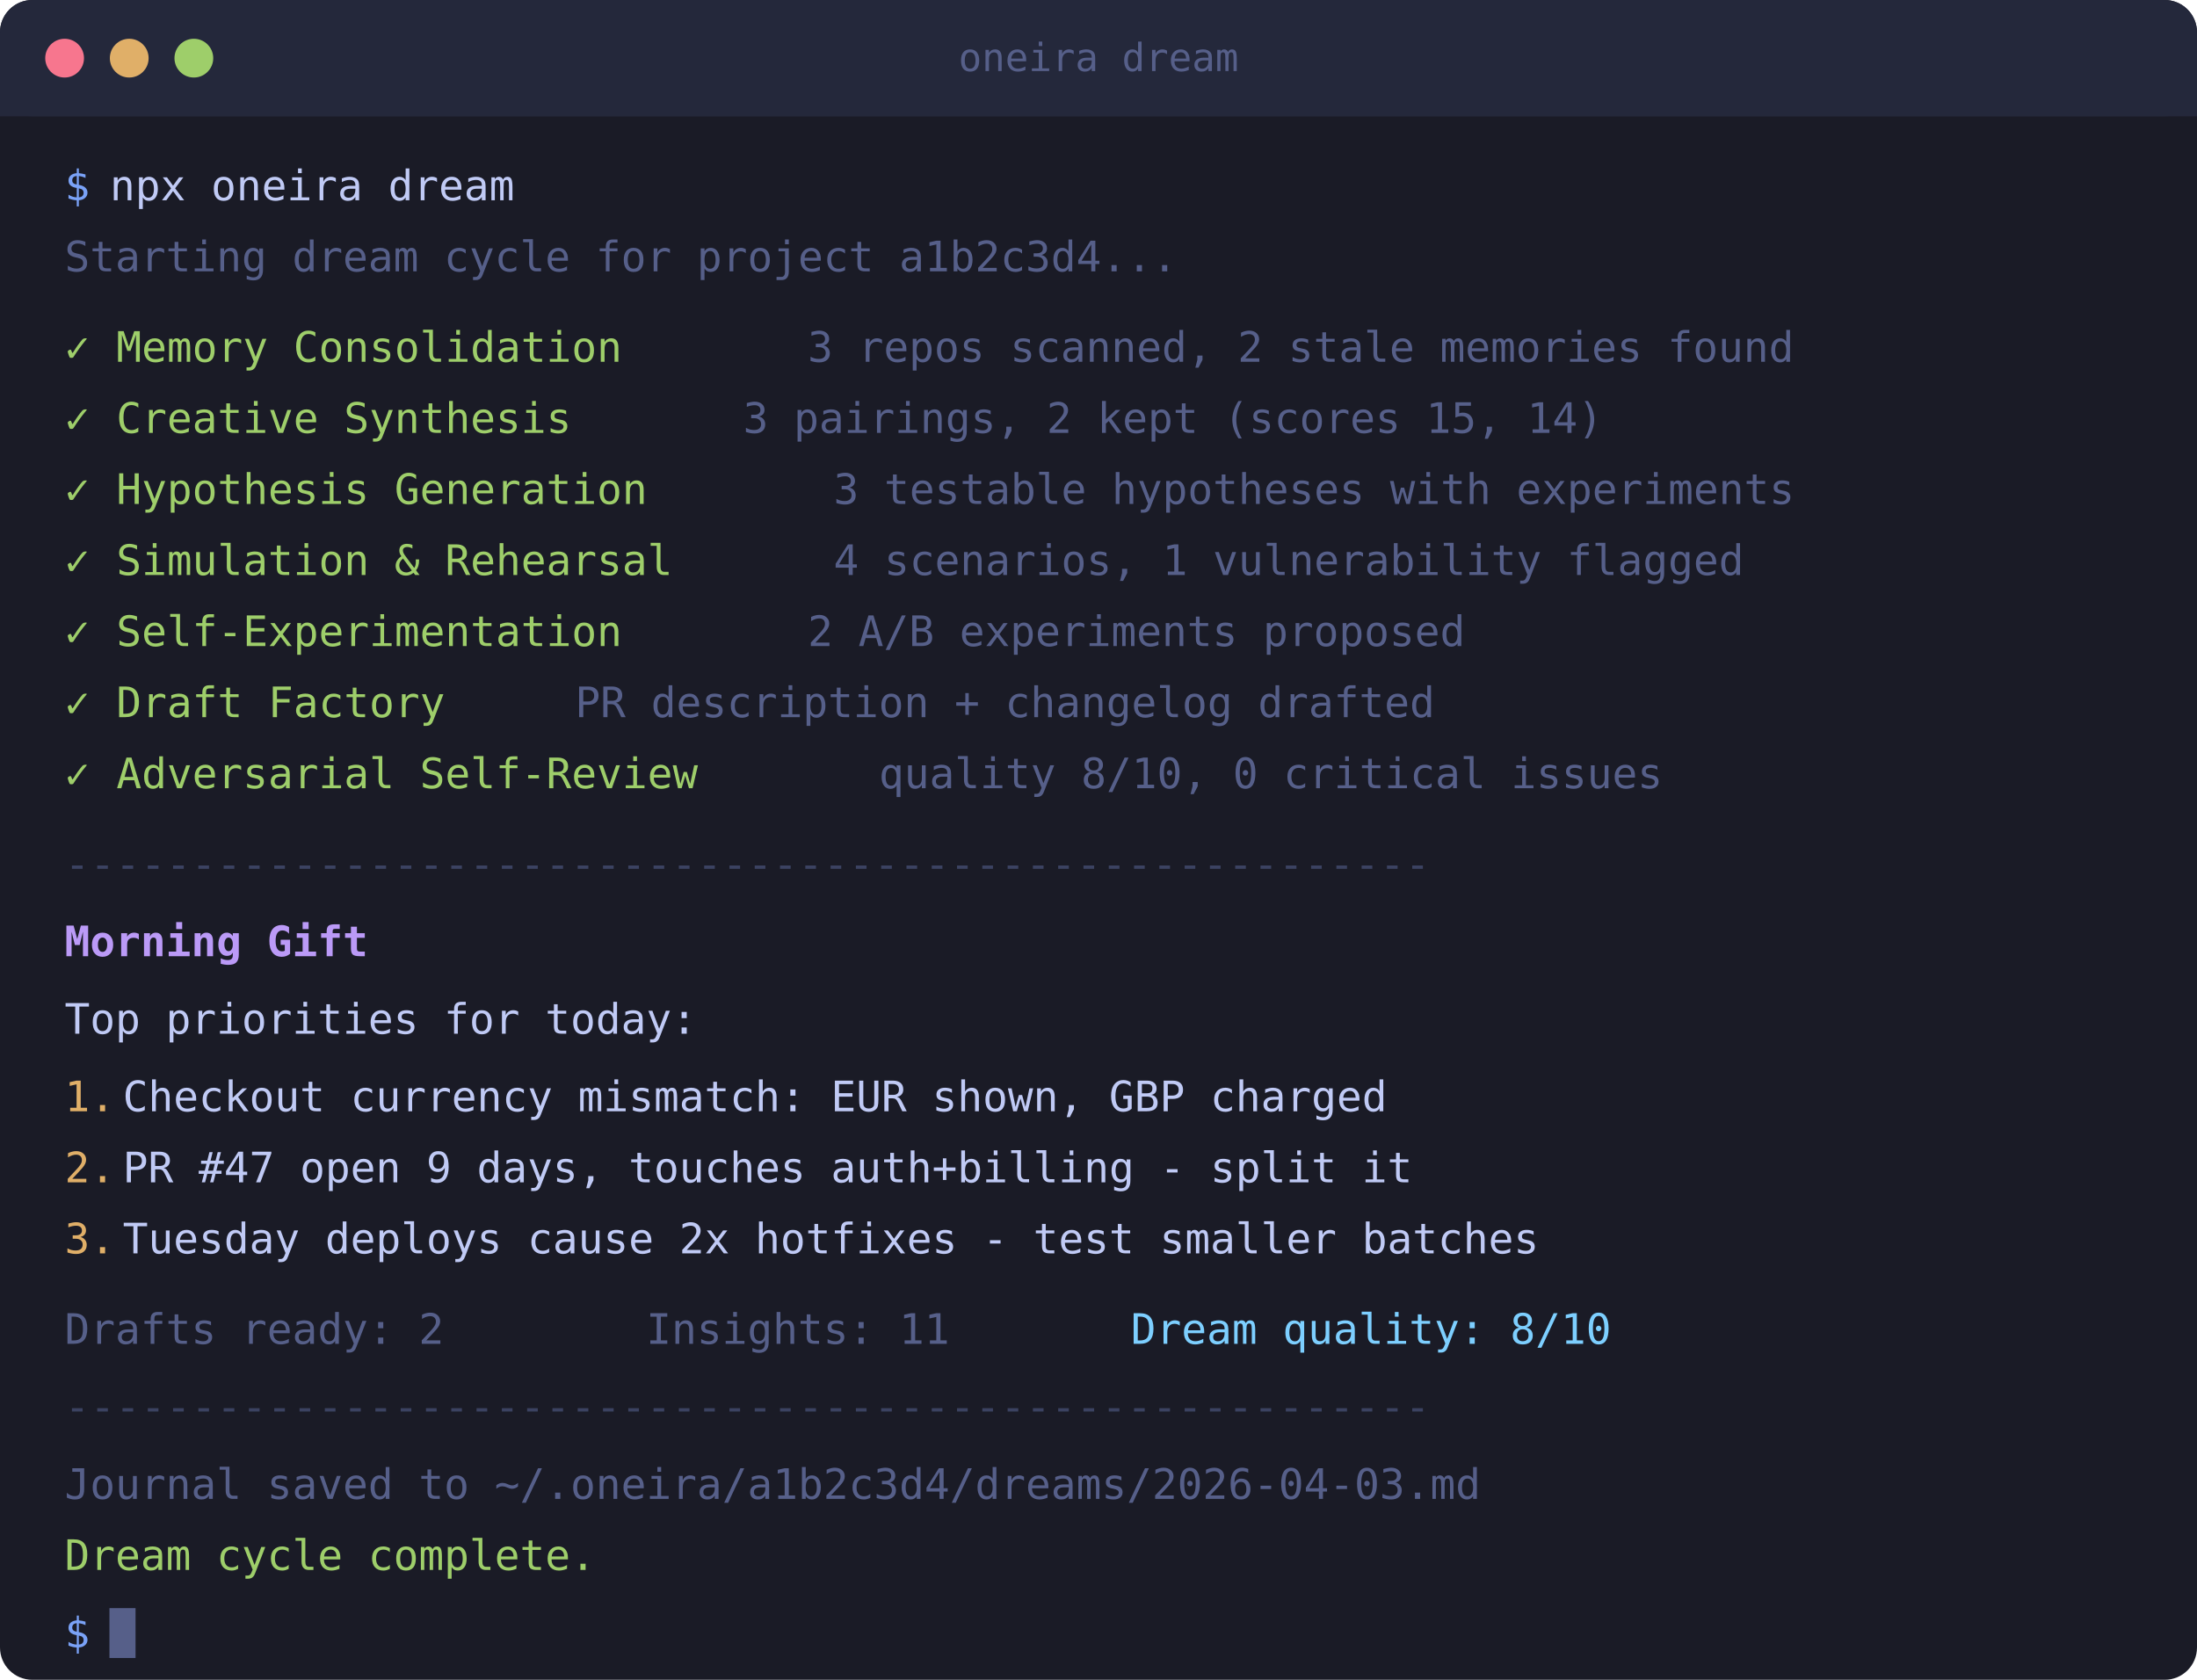
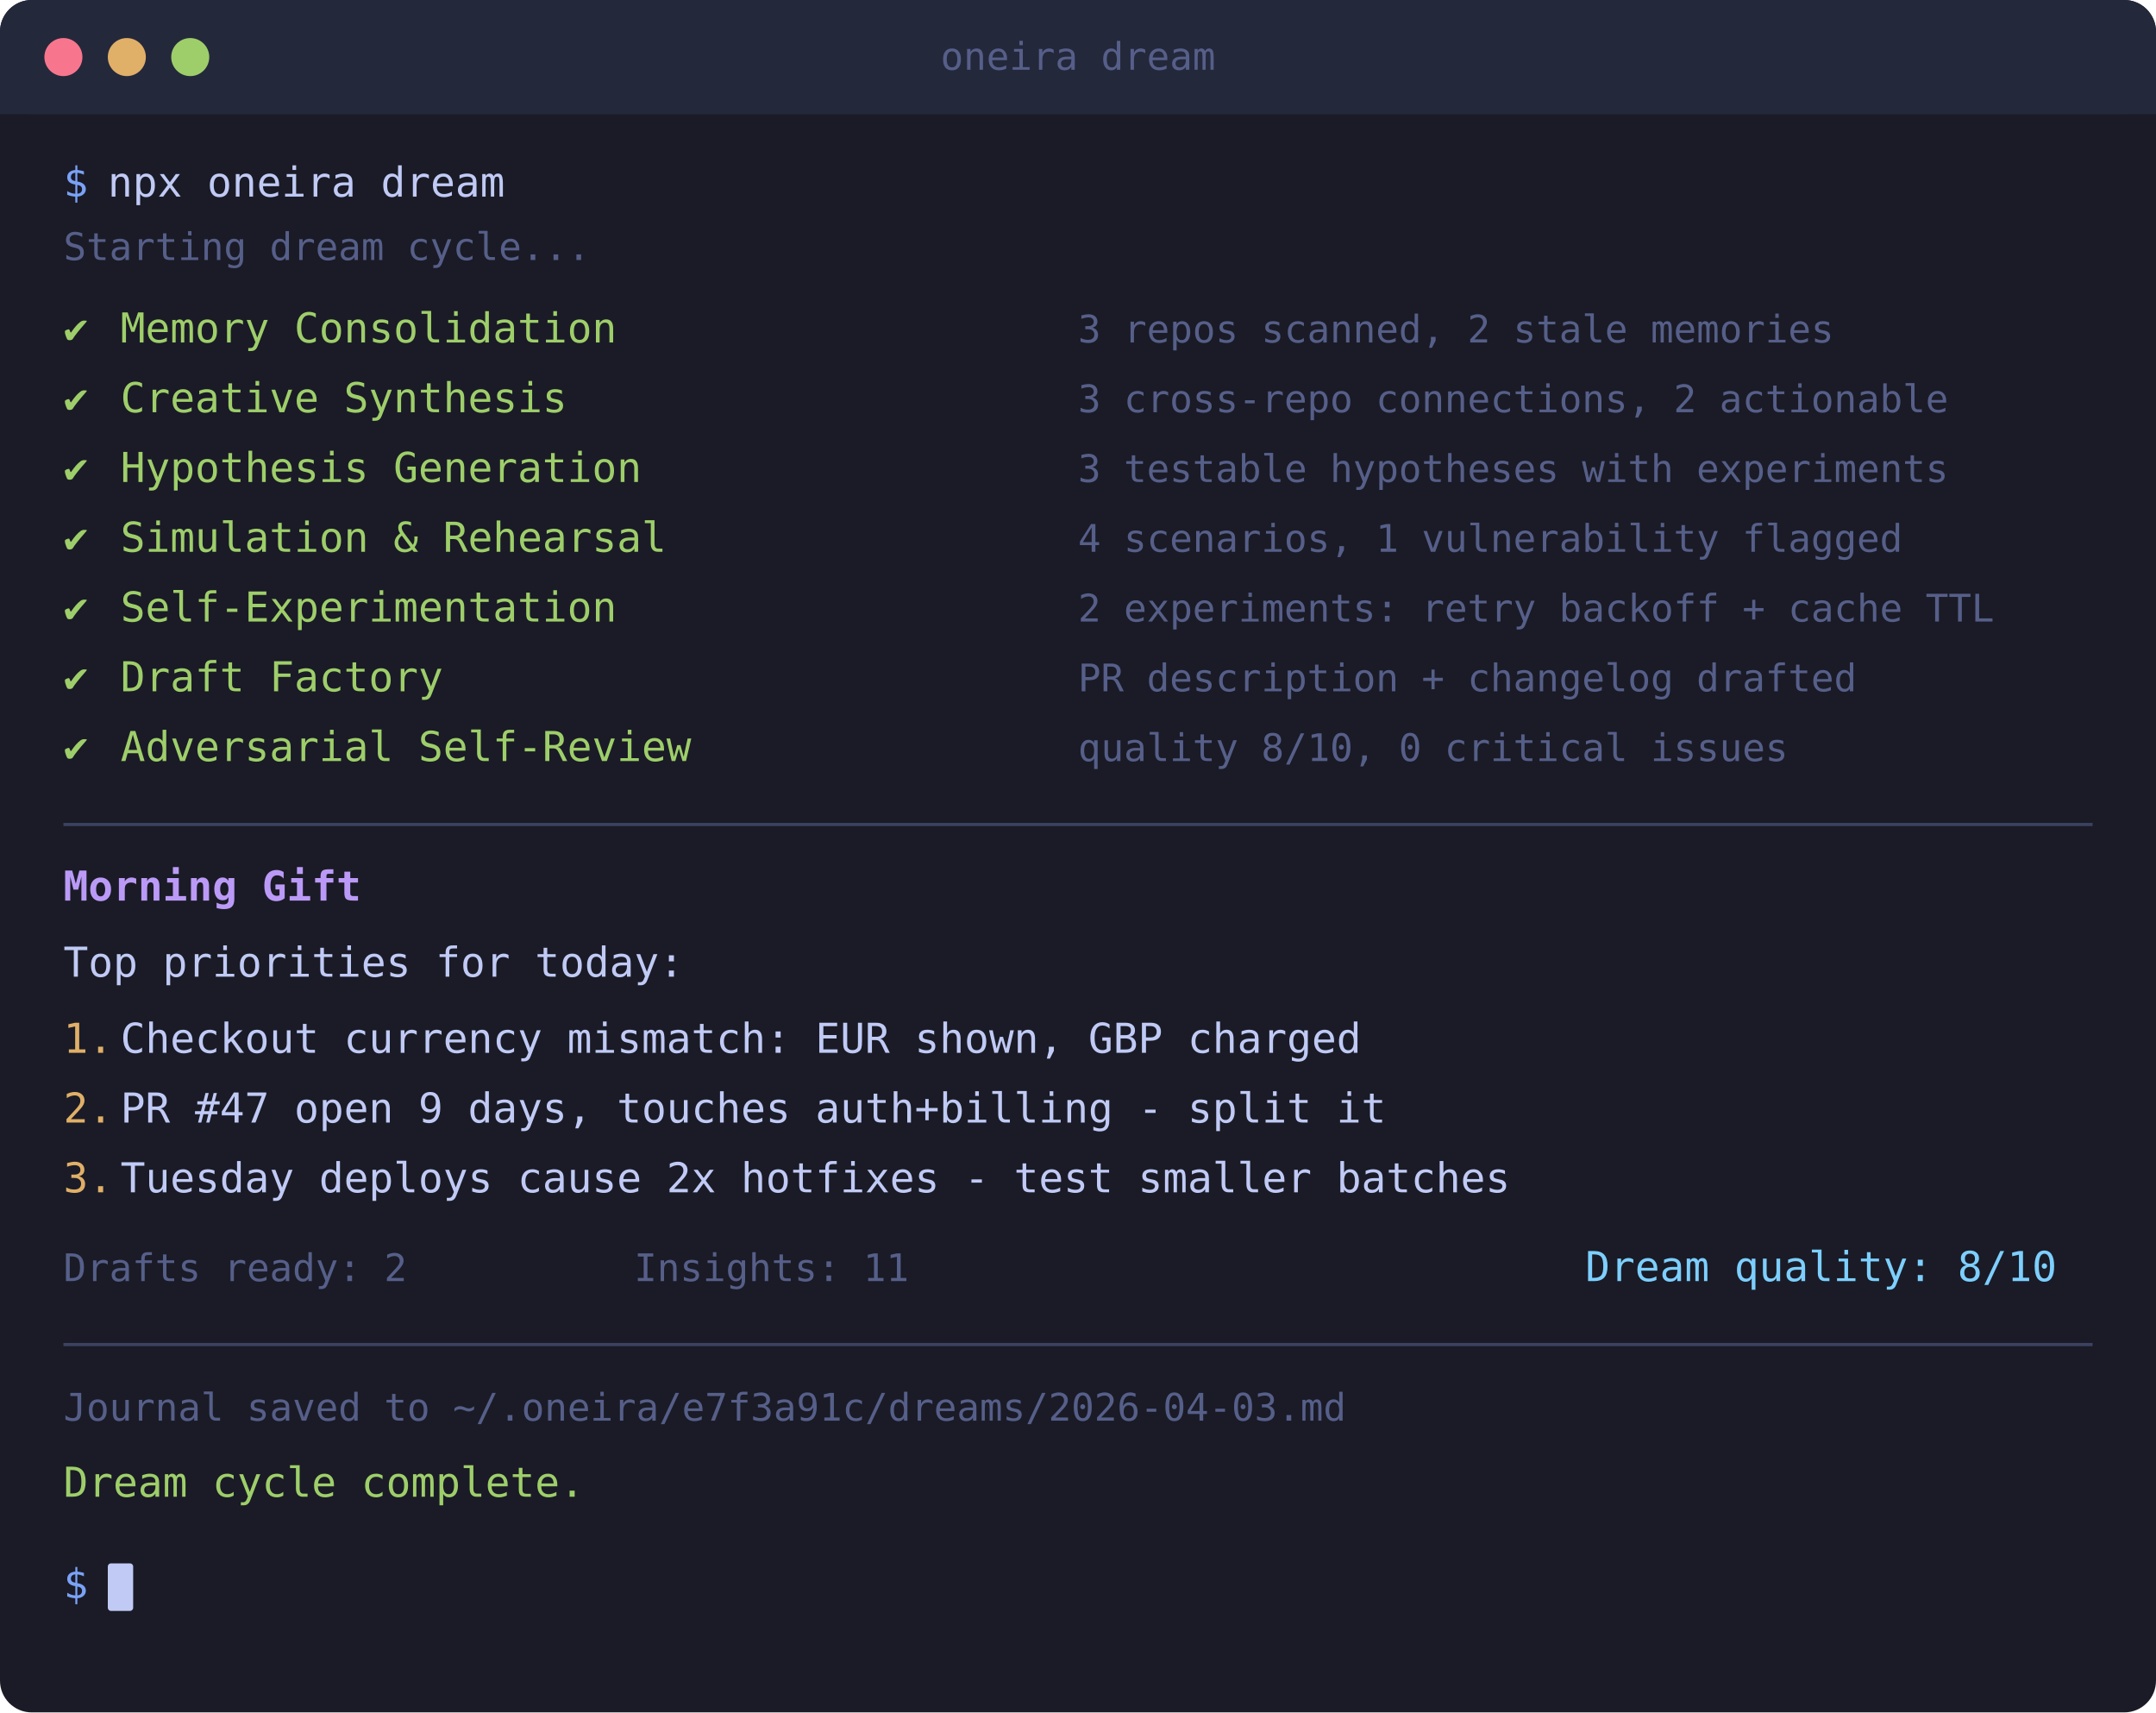
- <svg xmlns="http://www.w3.org/2000/svg" width="680" height="520" viewBox="0 0 680 520">
+ <svg xmlns="http://www.w3.org/2000/svg" width="680" height="540" viewBox="0 0 680 540">
  <defs>
    <style>
      .bg { fill: #1a1b26; }
      .titlebar { fill: #24283b; }
      .btn-close { fill: #f7768e; }
      .btn-min { fill: #e0af68; }
      .btn-max { fill: #9ece6a; }
      .title { fill: #565f89; font-family: ui-monospace, 'SF Mono', Menlo, monospace; font-size: 12px; }
      .prompt { fill: #7aa2f7; font-family: ui-monospace, 'SF Mono', Menlo, monospace; font-size: 13px; }
      .cmd { fill: #c0caf5; font-family: ui-monospace, 'SF Mono', Menlo, monospace; font-size: 13px; }
-       .dim { fill: #565f89; font-family: ui-monospace, 'SF Mono', Menlo, monospace; font-size: 13px; }
+       .dim { fill: #565f89; font-family: ui-monospace, 'SF Mono', Menlo, monospace; font-size: 12px; }
      .phase { fill: #9ece6a; font-family: ui-monospace, 'SF Mono', Menlo, monospace; font-size: 13px; }
      .check { fill: #9ece6a; font-family: ui-monospace, 'SF Mono', Menlo, monospace; font-size: 13px; }
      .heading { fill: #bb9af7; font-family: ui-monospace, 'SF Mono', Menlo, monospace; font-size: 13px; font-weight: bold; }
      .priority { fill: #e0af68; font-family: ui-monospace, 'SF Mono', Menlo, monospace; font-size: 13px; }
      .insight { fill: #c0caf5; font-family: ui-monospace, 'SF Mono', Menlo, monospace; font-size: 13px; }
      .score { fill: #7dcfff; font-family: ui-monospace, 'SF Mono', Menlo, monospace; font-size: 13px; }
-       .separator { fill: #3b4261; font-family: ui-monospace, 'SF Mono', Menlo, monospace; font-size: 13px; }
+       .sep { stroke: #3b4261; stroke-width: 1; }
+       @keyframes blink { 0%,100% { opacity: 1; } 50% { opacity: 0; } }
+       .cursor { fill: #c0caf5; animation: blink 1.2s step-end infinite; }
    </style>
  </defs>
-   <rect class="bg" width="680" height="520" rx="10" />
+   <rect class="bg" width="680" height="540" rx="10" />
  <rect class="titlebar" width="680" height="36" rx="10" />
  <rect class="titlebar" y="10" width="680" height="26" />
  <circle class="btn-close" cx="20" cy="18" r="6" />
  <circle class="btn-min" cx="40" cy="18" r="6" />
  <circle class="btn-max" cx="60" cy="18" r="6" />
  <text class="title" x="340" y="22" text-anchor="middle">oneira dream</text>
  <text class="prompt" x="20" y="62">$</text>
  <text class="cmd" x="34" y="62">npx oneira dream</text>
-   <text class="dim" x="20" y="84">Starting dream cycle for project a1b2c3d4...</text>
-   <text class="check" x="20" y="112">✓</text>
-   <text class="phase" x="36" y="112">Memory Consolidation</text>
-   <text class="dim" x="250" y="112">3 repos scanned, 2 stale memories found</text>
-   <text class="check" x="20" y="134">✓</text>
-   <text class="phase" x="36" y="134">Creative Synthesis</text>
-   <text class="dim" x="230" y="134">3 pairings, 2 kept (scores 15, 14)</text>
-   <text class="check" x="20" y="156">✓</text>
-   <text class="phase" x="36" y="156">Hypothesis Generation</text>
-   <text class="dim" x="258" y="156">3 testable hypotheses with experiments</text>
-   <text class="check" x="20" y="178">✓</text>
-   <text class="phase" x="36" y="178">Simulation &amp; Rehearsal</text>
-   <text class="dim" x="258" y="178">4 scenarios, 1 vulnerability flagged</text>
-   <text class="check" x="20" y="200">✓</text>
-   <text class="phase" x="36" y="200">Self-Experimentation</text>
-   <text class="dim" x="250" y="200">2 A/B experiments proposed</text>
-   <text class="check" x="20" y="222">✓</text>
-   <text class="phase" x="36" y="222">Draft Factory</text>
-   <text class="dim" x="178" y="222">PR description + changelog drafted</text>
-   <text class="check" x="20" y="244">✓</text>
-   <text class="phase" x="36" y="244">Adversarial Self-Review</text>
-   <text class="dim" x="272" y="244">quality 8/10, 0 critical issues</text>
-   <text class="separator" x="20" y="272">------------------------------------------------------</text>
-   <text class="heading" x="20" y="296">Morning Gift</text>
-   <text class="insight" x="20" y="320">Top priorities for today:</text>
-   <text class="priority" x="20" y="344">1.</text>
-   <text class="insight" x="38" y="344">Checkout currency mismatch: EUR shown, GBP charged</text>
-   <text class="priority" x="20" y="366">2.</text>
-   <text class="insight" x="38" y="366">PR #47 open 9 days, touches auth+billing - split it</text>
-   <text class="priority" x="20" y="388">3.</text>
-   <text class="insight" x="38" y="388">Tuesday deploys cause 2x hotfixes - test smaller batches</text>
-   <text class="dim" x="20" y="416">Drafts ready: 2</text>
-   <text class="dim" x="200" y="416">Insights: 11</text>
-   <text class="score" x="350" y="416">Dream quality: 8/10</text>
-   <text class="separator" x="20" y="440">------------------------------------------------------</text>
-   <text class="dim" x="20" y="464">Journal saved to ~/.oneira/a1b2c3d4/dreams/2026-04-03.md</text>
-   <text class="phase" x="20" y="486">Dream cycle complete.</text>
-   <text class="prompt" x="20" y="510">$</text>
-   <text class="dim" x="34" y="510">█</text>
+   <text class="dim" x="20" y="82">Starting dream cycle...</text>
+   <text class="check" x="20" y="108" style="fill:#9ece6a">✔</text>
+   <text class="phase" x="38" y="108">Memory Consolidation</text>
+   <text class="dim" x="340" y="108">3 repos scanned, 2 stale memories</text>
+   <text class="check" x="20" y="130" style="fill:#9ece6a">✔</text>
+   <text class="phase" x="38" y="130">Creative Synthesis</text>
+   <text class="dim" x="340" y="130">3 cross-repo connections, 2 actionable</text>
+   <text class="check" x="20" y="152" style="fill:#9ece6a">✔</text>
+   <text class="phase" x="38" y="152">Hypothesis Generation</text>
+   <text class="dim" x="340" y="152">3 testable hypotheses with experiments</text>
+   <text class="check" x="20" y="174" style="fill:#9ece6a">✔</text>
+   <text class="phase" x="38" y="174">Simulation &amp; Rehearsal</text>
+   <text class="dim" x="340" y="174">4 scenarios, 1 vulnerability flagged</text>
+   <text class="check" x="20" y="196" style="fill:#9ece6a">✔</text>
+   <text class="phase" x="38" y="196">Self-Experimentation</text>
+   <text class="dim" x="340" y="196">2 experiments: retry backoff + cache TTL</text>
+   <text class="check" x="20" y="218" style="fill:#9ece6a">✔</text>
+   <text class="phase" x="38" y="218">Draft Factory</text>
+   <text class="dim" x="340" y="218">PR description + changelog drafted</text>
+   <text class="check" x="20" y="240" style="fill:#9ece6a">✔</text>
+   <text class="phase" x="38" y="240">Adversarial Self-Review</text>
+   <text class="dim" x="340" y="240">quality 8/10, 0 critical issues</text>
+   <line class="sep" x1="20" y1="260" x2="660" y2="260" />
+   <text class="heading" x="20" y="284">Morning Gift</text>
+   <text class="insight" x="20" y="308">Top priorities for today:</text>
+   <text class="priority" x="20" y="332">1.</text>
+   <text class="insight" x="38" y="332">Checkout currency mismatch: EUR shown, GBP charged</text>
+   <text class="priority" x="20" y="354">2.</text>
+   <text class="insight" x="38" y="354">PR #47 open 9 days, touches auth+billing - split it</text>
+   <text class="priority" x="20" y="376">3.</text>
+   <text class="insight" x="38" y="376">Tuesday deploys cause 2x hotfixes - test smaller batches</text>
+   <text class="dim" x="20" y="404">Drafts ready: 2</text>
+   <text class="dim" x="200" y="404">Insights: 11</text>
+   <text class="score" x="500" y="404">Dream quality: 8/10</text>
+   <line class="sep" x1="20" y1="424" x2="660" y2="424" />
+   <text class="dim" x="20" y="448">Journal saved to ~/.oneira/e7f3a91c/dreams/2026-04-03.md</text>
+   <text class="phase" x="20" y="472">Dream cycle complete.</text>
+   <text class="prompt" x="20" y="504">$</text>
+   <rect class="cursor" x="34" y="493" width="8" height="15" rx="1" />
</svg>
